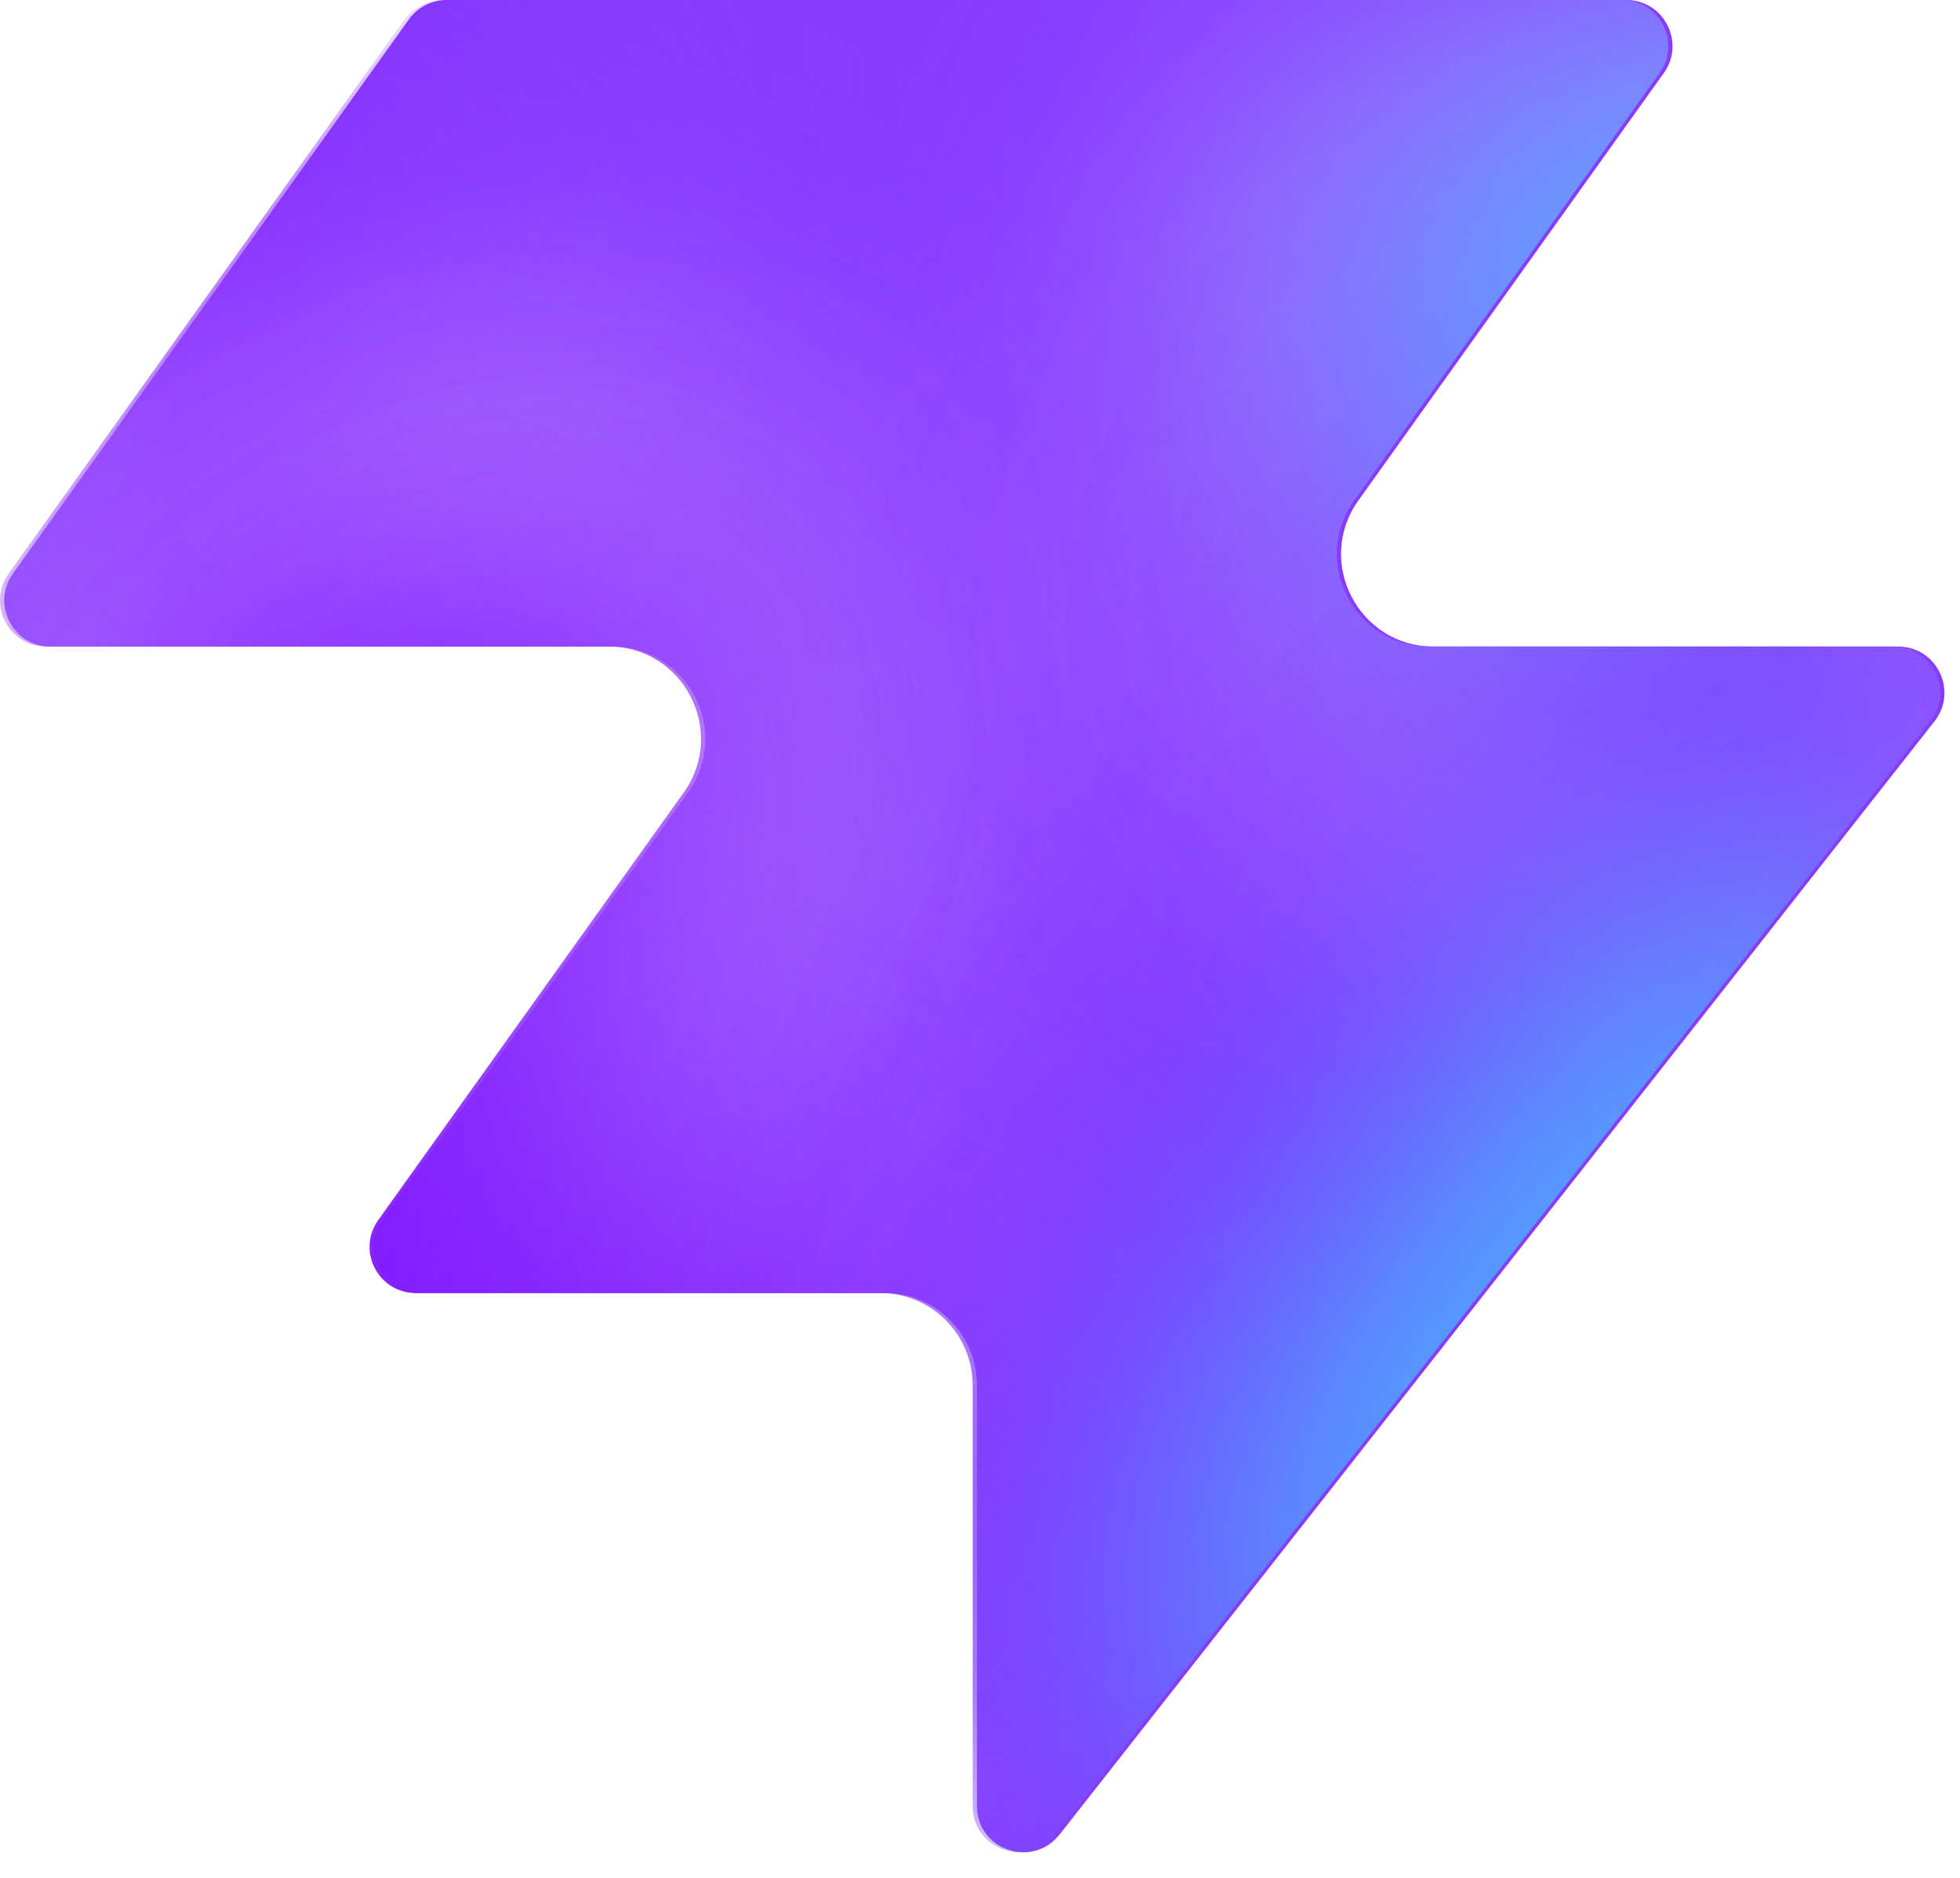
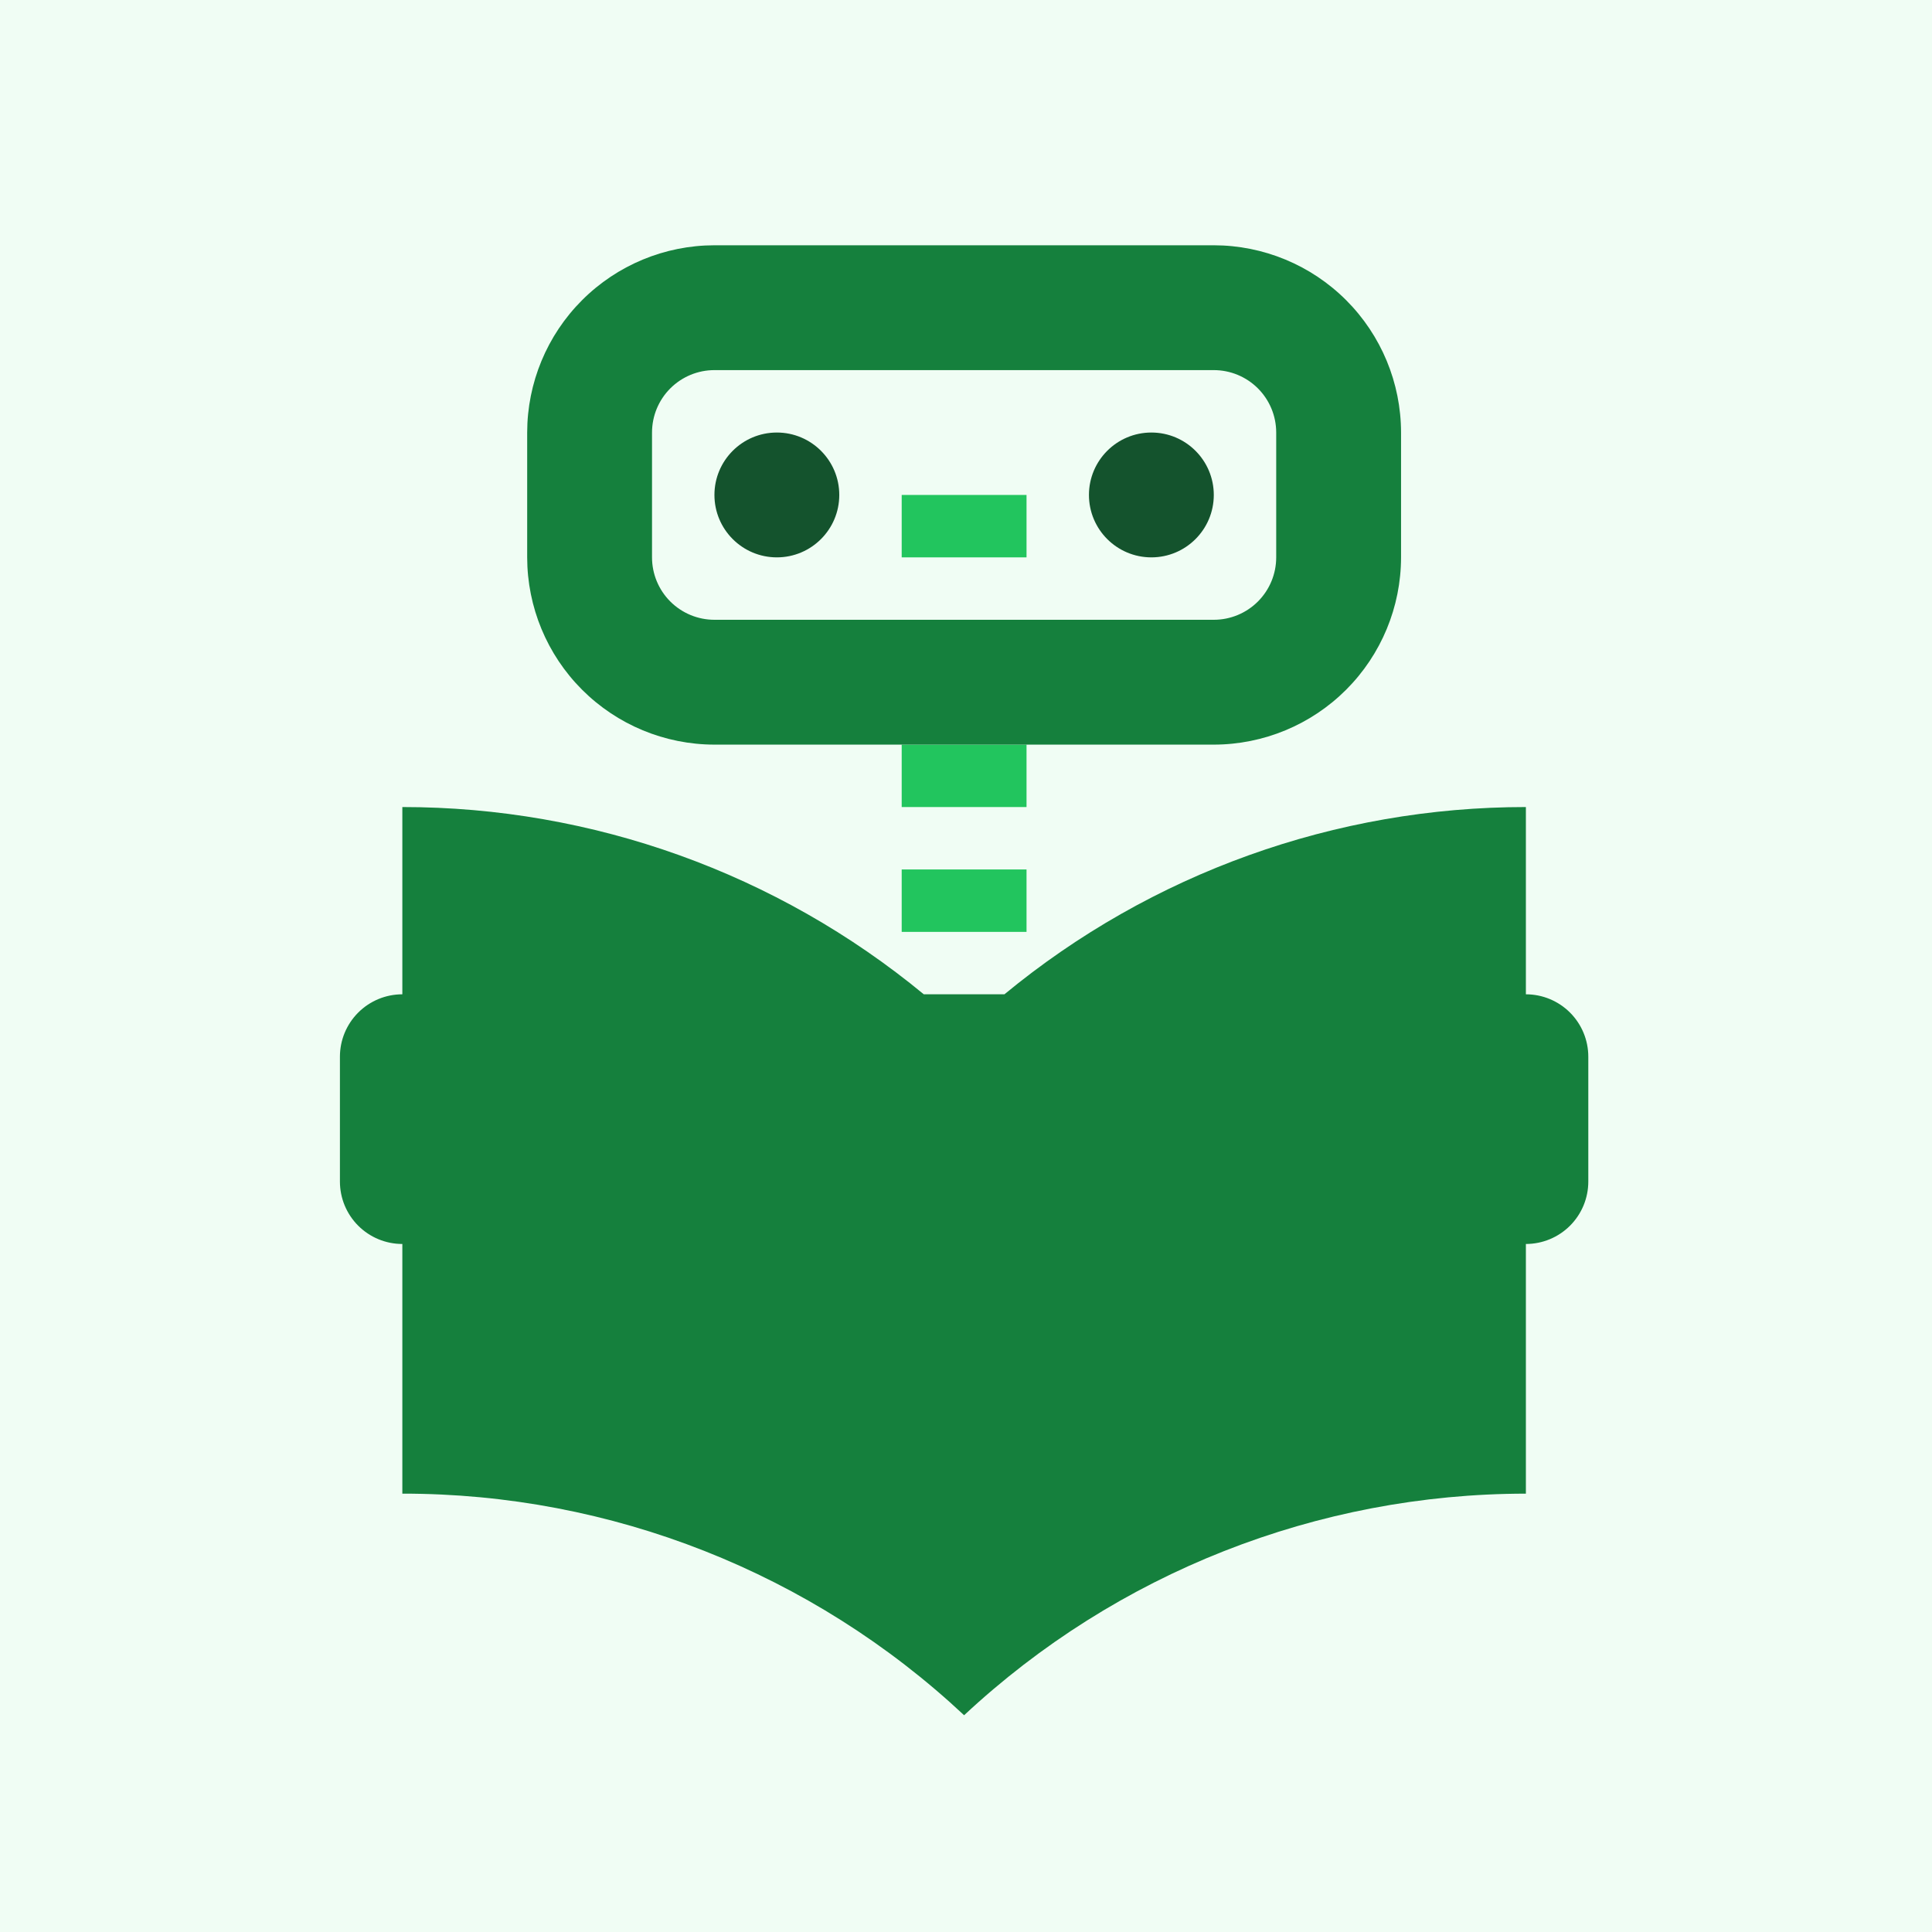
- <svg xmlns="http://www.w3.org/2000/svg" width="48" height="46" fill="none" viewBox="0 0 48 46">
-   <path fill="#863bff" d="M25.946 44.938c-.664.845-2.021.375-2.021-.698V33.937a2.26 2.26 0 0 0-2.262-2.262H10.287c-.92 0-1.456-1.04-.92-1.788l7.48-10.471c1.07-1.497 0-3.578-1.842-3.578H1.237c-.92 0-1.456-1.04-.92-1.788L10.013.474c.214-.297.556-.474.92-.474h28.894c.92 0 1.456 1.04.92 1.788l-7.48 10.471c-1.07 1.498 0 3.579 1.842 3.579h11.377c.943 0 1.473 1.088.89 1.83L25.947 44.94z" style="fill:#863bff;fill:color(display-p3 .525 .23 1);fill-opacity:1" />
-   <mask id="a" width="48" height="46" x="0" y="0" maskUnits="userSpaceOnUse" style="mask-type:alpha">
-     <path fill="#000" d="M25.842 44.938c-.664.844-2.021.375-2.021-.698V33.937a2.26 2.26 0 0 0-2.262-2.262H10.183c-.92 0-1.456-1.04-.92-1.788l7.48-10.471c1.07-1.498 0-3.579-1.842-3.579H1.133c-.92 0-1.456-1.04-.92-1.787L9.91.473c.214-.297.556-.474.92-.474h28.894c.92 0 1.456 1.04.92 1.788l-7.48 10.471c-1.07 1.498 0 3.578 1.842 3.578h11.377c.943 0 1.473 1.088.89 1.832L25.843 44.94z" style="fill:#000;fill-opacity:1" />
-   </mask>
-   <g mask="url(#a)">
-     <g filter="url(#b)">
-       <ellipse cx="5.508" cy="14.704" fill="#ede6ff" rx="5.508" ry="14.704" style="fill:#ede6ff;fill:color(display-p3 .927 .903 1);fill-opacity:1" transform="matrix(.00324 1 1 -.00324 -4.47 31.516)" />
-     </g>
-     <g filter="url(#c)">
-       <ellipse cx="10.399" cy="29.851" fill="#ede6ff" rx="10.399" ry="29.851" style="fill:#ede6ff;fill:color(display-p3 .927 .903 1);fill-opacity:1" transform="matrix(.00324 1 1 -.00324 -39.328 7.883)" />
-     </g>
-     <g filter="url(#d)">
-       <ellipse cx="5.508" cy="30.487" fill="#7e14ff" rx="5.508" ry="30.487" style="fill:#7e14ff;fill:color(display-p3 .492 .077 1);fill-opacity:1" transform="rotate(89.814 -25.913 -14.639)scale(1 -1)" />
-     </g>
-     <g filter="url(#e)">
-       <ellipse cx="5.508" cy="30.599" fill="#7e14ff" rx="5.508" ry="30.599" style="fill:#7e14ff;fill:color(display-p3 .492 .077 1);fill-opacity:1" transform="rotate(89.814 -32.644 -3.334)scale(1 -1)" />
-     </g>
-     <g filter="url(#f)">
-       <ellipse cx="5.508" cy="30.599" fill="#7e14ff" rx="5.508" ry="30.599" style="fill:#7e14ff;fill:color(display-p3 .492 .077 1);fill-opacity:1" transform="matrix(.00324 1 1 -.00324 -34.34 30.47)" />
-     </g>
-     <g filter="url(#g)">
-       <ellipse cx="14.072" cy="22.078" fill="#ede6ff" rx="14.072" ry="22.078" style="fill:#ede6ff;fill:color(display-p3 .927 .903 1);fill-opacity:1" transform="rotate(93.35 24.506 48.493)scale(-1 1)" />
-     </g>
-     <g filter="url(#h)">
-       <ellipse cx="3.47" cy="21.501" fill="#7e14ff" rx="3.47" ry="21.501" style="fill:#7e14ff;fill:color(display-p3 .492 .077 1);fill-opacity:1" transform="rotate(89.009 28.708 47.59)scale(-1 1)" />
-     </g>
-     <g filter="url(#i)">
-       <ellipse cx="3.47" cy="21.501" fill="#7e14ff" rx="3.47" ry="21.501" style="fill:#7e14ff;fill:color(display-p3 .492 .077 1);fill-opacity:1" transform="rotate(89.009 28.708 47.59)scale(-1 1)" />
-     </g>
-     <g filter="url(#j)">
-       <ellipse cx=".387" cy="8.972" fill="#7e14ff" rx="4.407" ry="29.108" style="fill:#7e14ff;fill:color(display-p3 .492 .077 1);fill-opacity:1" transform="rotate(39.51 .387 8.972)" />
-     </g>
-     <g filter="url(#k)">
-       <ellipse cx="47.523" cy="-6.092" fill="#7e14ff" rx="4.407" ry="29.108" style="fill:#7e14ff;fill:color(display-p3 .492 .077 1);fill-opacity:1" transform="rotate(37.892 47.523 -6.092)" />
-     </g>
-     <g filter="url(#l)">
-       <ellipse cx="41.412" cy="6.333" fill="#47bfff" rx="5.971" ry="9.665" style="fill:#47bfff;fill:color(display-p3 .28 .748 1);fill-opacity:1" transform="rotate(37.892 41.412 6.333)" />
-     </g>
-     <g filter="url(#m)">
-       <ellipse cx="-1.879" cy="38.332" fill="#7e14ff" rx="4.407" ry="29.108" style="fill:#7e14ff;fill:color(display-p3 .492 .077 1);fill-opacity:1" transform="rotate(37.892 -1.88 38.332)" />
-     </g>
-     <g filter="url(#n)">
-       <ellipse cx="-1.879" cy="38.332" fill="#7e14ff" rx="4.407" ry="29.108" style="fill:#7e14ff;fill:color(display-p3 .492 .077 1);fill-opacity:1" transform="rotate(37.892 -1.88 38.332)" />
-     </g>
-     <g filter="url(#o)">
-       <ellipse cx="35.651" cy="29.907" fill="#7e14ff" rx="4.407" ry="29.108" style="fill:#7e14ff;fill:color(display-p3 .492 .077 1);fill-opacity:1" transform="rotate(37.892 35.651 29.907)" />
-     </g>
-     <g filter="url(#p)">
-       <ellipse cx="38.418" cy="32.4" fill="#47bfff" rx="5.971" ry="15.297" style="fill:#47bfff;fill:color(display-p3 .28 .748 1);fill-opacity:1" transform="rotate(37.892 38.418 32.4)" />
-     </g>
-   </g>
-   <defs>
-     <filter id="b" width="60.045" height="41.654" x="-19.77" y="16.149" color-interpolation-filters="sRGB" filterUnits="userSpaceOnUse">
-       <feFlood flood-opacity="0" result="BackgroundImageFix" />
-       <feBlend in="SourceGraphic" in2="BackgroundImageFix" result="shape" />
-       <feGaussianBlur result="effect1_foregroundBlur_2002_17158" stdDeviation="7.659" />
-     </filter>
-     <filter id="c" width="90.34" height="51.437" x="-54.613" y="-7.533" color-interpolation-filters="sRGB" filterUnits="userSpaceOnUse">
-       <feFlood flood-opacity="0" result="BackgroundImageFix" />
-       <feBlend in="SourceGraphic" in2="BackgroundImageFix" result="shape" />
-       <feGaussianBlur result="effect1_foregroundBlur_2002_17158" stdDeviation="7.659" />
-     </filter>
-     <filter id="d" width="79.355" height="29.4" x="-49.64" y="2.03" color-interpolation-filters="sRGB" filterUnits="userSpaceOnUse">
-       <feFlood flood-opacity="0" result="BackgroundImageFix" />
-       <feBlend in="SourceGraphic" in2="BackgroundImageFix" result="shape" />
-       <feGaussianBlur result="effect1_foregroundBlur_2002_17158" stdDeviation="4.596" />
-     </filter>
-     <filter id="e" width="79.579" height="29.4" x="-45.045" y="20.029" color-interpolation-filters="sRGB" filterUnits="userSpaceOnUse">
-       <feFlood flood-opacity="0" result="BackgroundImageFix" />
-       <feBlend in="SourceGraphic" in2="BackgroundImageFix" result="shape" />
-       <feGaussianBlur result="effect1_foregroundBlur_2002_17158" stdDeviation="4.596" />
-     </filter>
-     <filter id="f" width="79.579" height="29.4" x="-43.513" y="21.178" color-interpolation-filters="sRGB" filterUnits="userSpaceOnUse">
-       <feFlood flood-opacity="0" result="BackgroundImageFix" />
-       <feBlend in="SourceGraphic" in2="BackgroundImageFix" result="shape" />
-       <feGaussianBlur result="effect1_foregroundBlur_2002_17158" stdDeviation="4.596" />
-     </filter>
-     <filter id="g" width="74.749" height="58.852" x="15.756" y="-17.901" color-interpolation-filters="sRGB" filterUnits="userSpaceOnUse">
-       <feFlood flood-opacity="0" result="BackgroundImageFix" />
-       <feBlend in="SourceGraphic" in2="BackgroundImageFix" result="shape" />
-       <feGaussianBlur result="effect1_foregroundBlur_2002_17158" stdDeviation="7.659" />
-     </filter>
-     <filter id="h" width="61.377" height="25.362" x="23.548" y="2.284" color-interpolation-filters="sRGB" filterUnits="userSpaceOnUse">
-       <feFlood flood-opacity="0" result="BackgroundImageFix" />
-       <feBlend in="SourceGraphic" in2="BackgroundImageFix" result="shape" />
-       <feGaussianBlur result="effect1_foregroundBlur_2002_17158" stdDeviation="4.596" />
-     </filter>
-     <filter id="i" width="61.377" height="25.362" x="23.548" y="2.284" color-interpolation-filters="sRGB" filterUnits="userSpaceOnUse">
-       <feFlood flood-opacity="0" result="BackgroundImageFix" />
-       <feBlend in="SourceGraphic" in2="BackgroundImageFix" result="shape" />
-       <feGaussianBlur result="effect1_foregroundBlur_2002_17158" stdDeviation="4.596" />
-     </filter>
-     <filter id="j" width="56.045" height="63.649" x="-27.636" y="-22.853" color-interpolation-filters="sRGB" filterUnits="userSpaceOnUse">
-       <feFlood flood-opacity="0" result="BackgroundImageFix" />
-       <feBlend in="SourceGraphic" in2="BackgroundImageFix" result="shape" />
-       <feGaussianBlur result="effect1_foregroundBlur_2002_17158" stdDeviation="4.596" />
-     </filter>
-     <filter id="k" width="54.814" height="64.646" x="20.116" y="-38.415" color-interpolation-filters="sRGB" filterUnits="userSpaceOnUse">
-       <feFlood flood-opacity="0" result="BackgroundImageFix" />
-       <feBlend in="SourceGraphic" in2="BackgroundImageFix" result="shape" />
-       <feGaussianBlur result="effect1_foregroundBlur_2002_17158" stdDeviation="4.596" />
-     </filter>
-     <filter id="l" width="33.541" height="35.313" x="24.641" y="-11.323" color-interpolation-filters="sRGB" filterUnits="userSpaceOnUse">
-       <feFlood flood-opacity="0" result="BackgroundImageFix" />
-       <feBlend in="SourceGraphic" in2="BackgroundImageFix" result="shape" />
-       <feGaussianBlur result="effect1_foregroundBlur_2002_17158" stdDeviation="4.596" />
-     </filter>
-     <filter id="m" width="54.814" height="64.646" x="-29.286" y="6.009" color-interpolation-filters="sRGB" filterUnits="userSpaceOnUse">
-       <feFlood flood-opacity="0" result="BackgroundImageFix" />
-       <feBlend in="SourceGraphic" in2="BackgroundImageFix" result="shape" />
-       <feGaussianBlur result="effect1_foregroundBlur_2002_17158" stdDeviation="4.596" />
-     </filter>
-     <filter id="n" width="54.814" height="64.646" x="-29.286" y="6.009" color-interpolation-filters="sRGB" filterUnits="userSpaceOnUse">
-       <feFlood flood-opacity="0" result="BackgroundImageFix" />
-       <feBlend in="SourceGraphic" in2="BackgroundImageFix" result="shape" />
-       <feGaussianBlur result="effect1_foregroundBlur_2002_17158" stdDeviation="4.596" />
-     </filter>
-     <filter id="o" width="54.814" height="64.646" x="8.244" y="-2.416" color-interpolation-filters="sRGB" filterUnits="userSpaceOnUse">
-       <feFlood flood-opacity="0" result="BackgroundImageFix" />
-       <feBlend in="SourceGraphic" in2="BackgroundImageFix" result="shape" />
-       <feGaussianBlur result="effect1_foregroundBlur_2002_17158" stdDeviation="4.596" />
-     </filter>
-     <filter id="p" width="39.409" height="43.623" x="18.713" y="10.588" color-interpolation-filters="sRGB" filterUnits="userSpaceOnUse">
-       <feFlood flood-opacity="0" result="BackgroundImageFix" />
-       <feBlend in="SourceGraphic" in2="BackgroundImageFix" result="shape" />
-       <feGaussianBlur result="effect1_foregroundBlur_2002_17158" stdDeviation="4.596" />
-     </filter>
-   </defs>
+ <svg xmlns="http://www.w3.org/2000/svg" width="512" height="512" viewBox="0 0 512 512" fill="none">
+   <rect width="512" height="512" fill="#F0FDF4" />
+   <path d="M238.958 197.333H272.042V213.875H238.958V197.333ZM238.958 131.167H272.042V147.708H238.958V131.167ZM238.958 230.417H272.042V246.958H238.958V230.417Z" fill="#22C55E" />
+   <path d="M404.375 263.5V213.875C353.945 213.859 305.084 231.406 266.186 263.5H244.814C205.916 231.406 157.055 213.859 106.625 213.875V263.5C102.238 263.5 98.03 265.243 94.928 268.345C91.826 271.447 90.083 275.655 90.083 280.042V313.125C90.083 317.512 91.826 321.72 94.928 324.822C98.03 327.924 102.238 329.667 106.625 329.667V395.833C161.909 395.778 215.14 416.775 255.5 454.556C295.905 416.846 349.106 395.861 404.375 395.833V329.667C408.762 329.667 412.97 327.924 416.072 324.822C419.174 321.72 420.917 317.512 420.917 313.125V280.042C420.917 275.655 419.174 271.447 416.072 268.345C412.97 265.243 408.762 263.5 404.375 263.5Z" fill="#15803D" />
+   <path d="M205.875 147.708C215.011 147.708 222.417 140.302 222.417 131.167C222.417 122.031 215.011 114.625 205.875 114.625C196.739 114.625 189.333 122.031 189.333 131.167C189.333 140.302 196.739 147.708 205.875 147.708Z" fill="#14532D" />
+   <path d="M305.125 147.708C314.261 147.708 321.667 140.302 321.667 131.167C321.667 122.031 314.261 114.625 305.125 114.625C295.989 114.625 288.583 122.031 288.583 131.167C288.583 140.302 295.989 147.708 305.125 147.708Z" fill="#14532D" />
+   <path d="M321.667 197.333H189.333C176.176 197.32 163.561 192.088 154.258 182.784C144.954 173.48 139.721 160.866 139.708 147.708V114.625C139.721 101.468 144.954 88.853 154.258 79.549C163.561 70.246 176.176 65.013 189.333 65H321.667C334.824 65.013 347.439 70.246 356.742 79.549C366.046 88.853 371.279 101.468 371.292 114.625V147.708C371.279 160.866 366.046 173.48 356.742 182.784C347.439 192.088 334.824 197.32 321.667 197.333ZM189.333 98.083C184.946 98.083 180.739 99.826 177.637 102.928C174.534 106.03 172.792 110.238 172.792 114.625V147.708C172.792 152.095 174.534 156.303 177.637 159.405C180.739 162.507 184.946 164.25 189.333 164.25H321.667C326.054 164.25 330.261 162.507 333.363 159.405C336.466 156.303 338.208 152.095 338.208 147.708V114.625C338.208 110.238 336.466 106.03 333.363 102.928C330.261 99.826 326.054 98.083 321.667 98.083H189.333Z" fill="#15803D" />
</svg>
